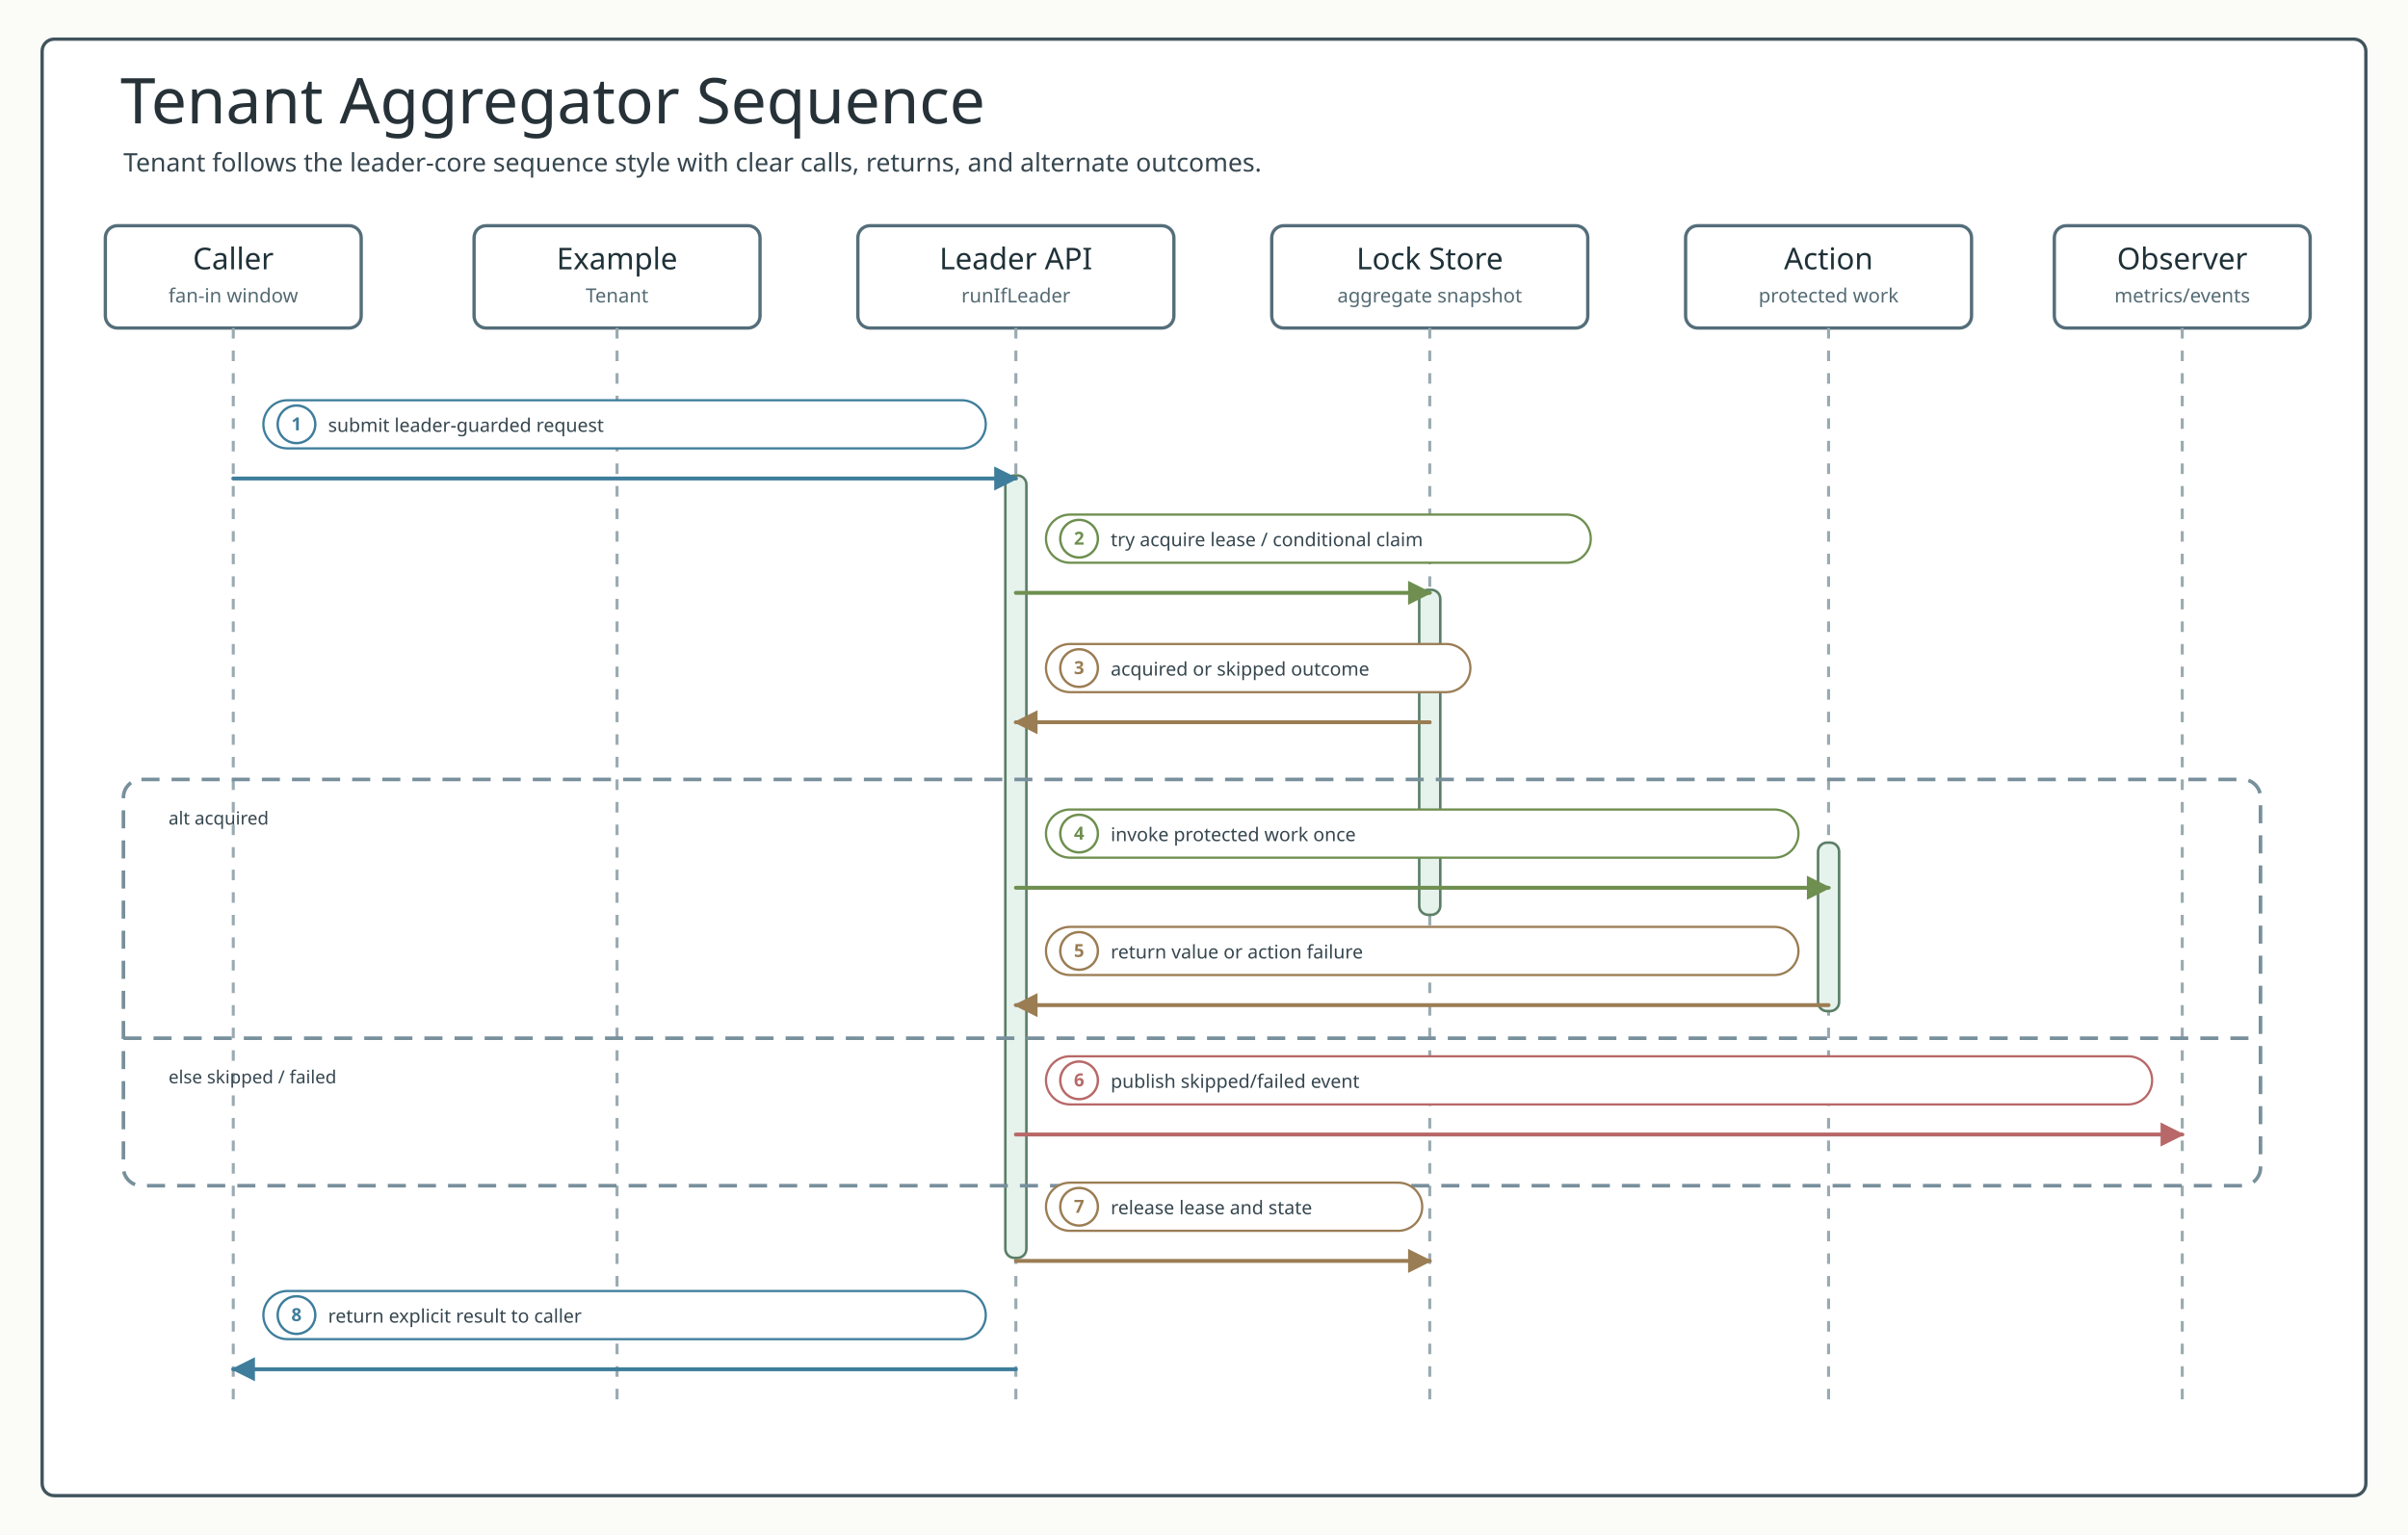
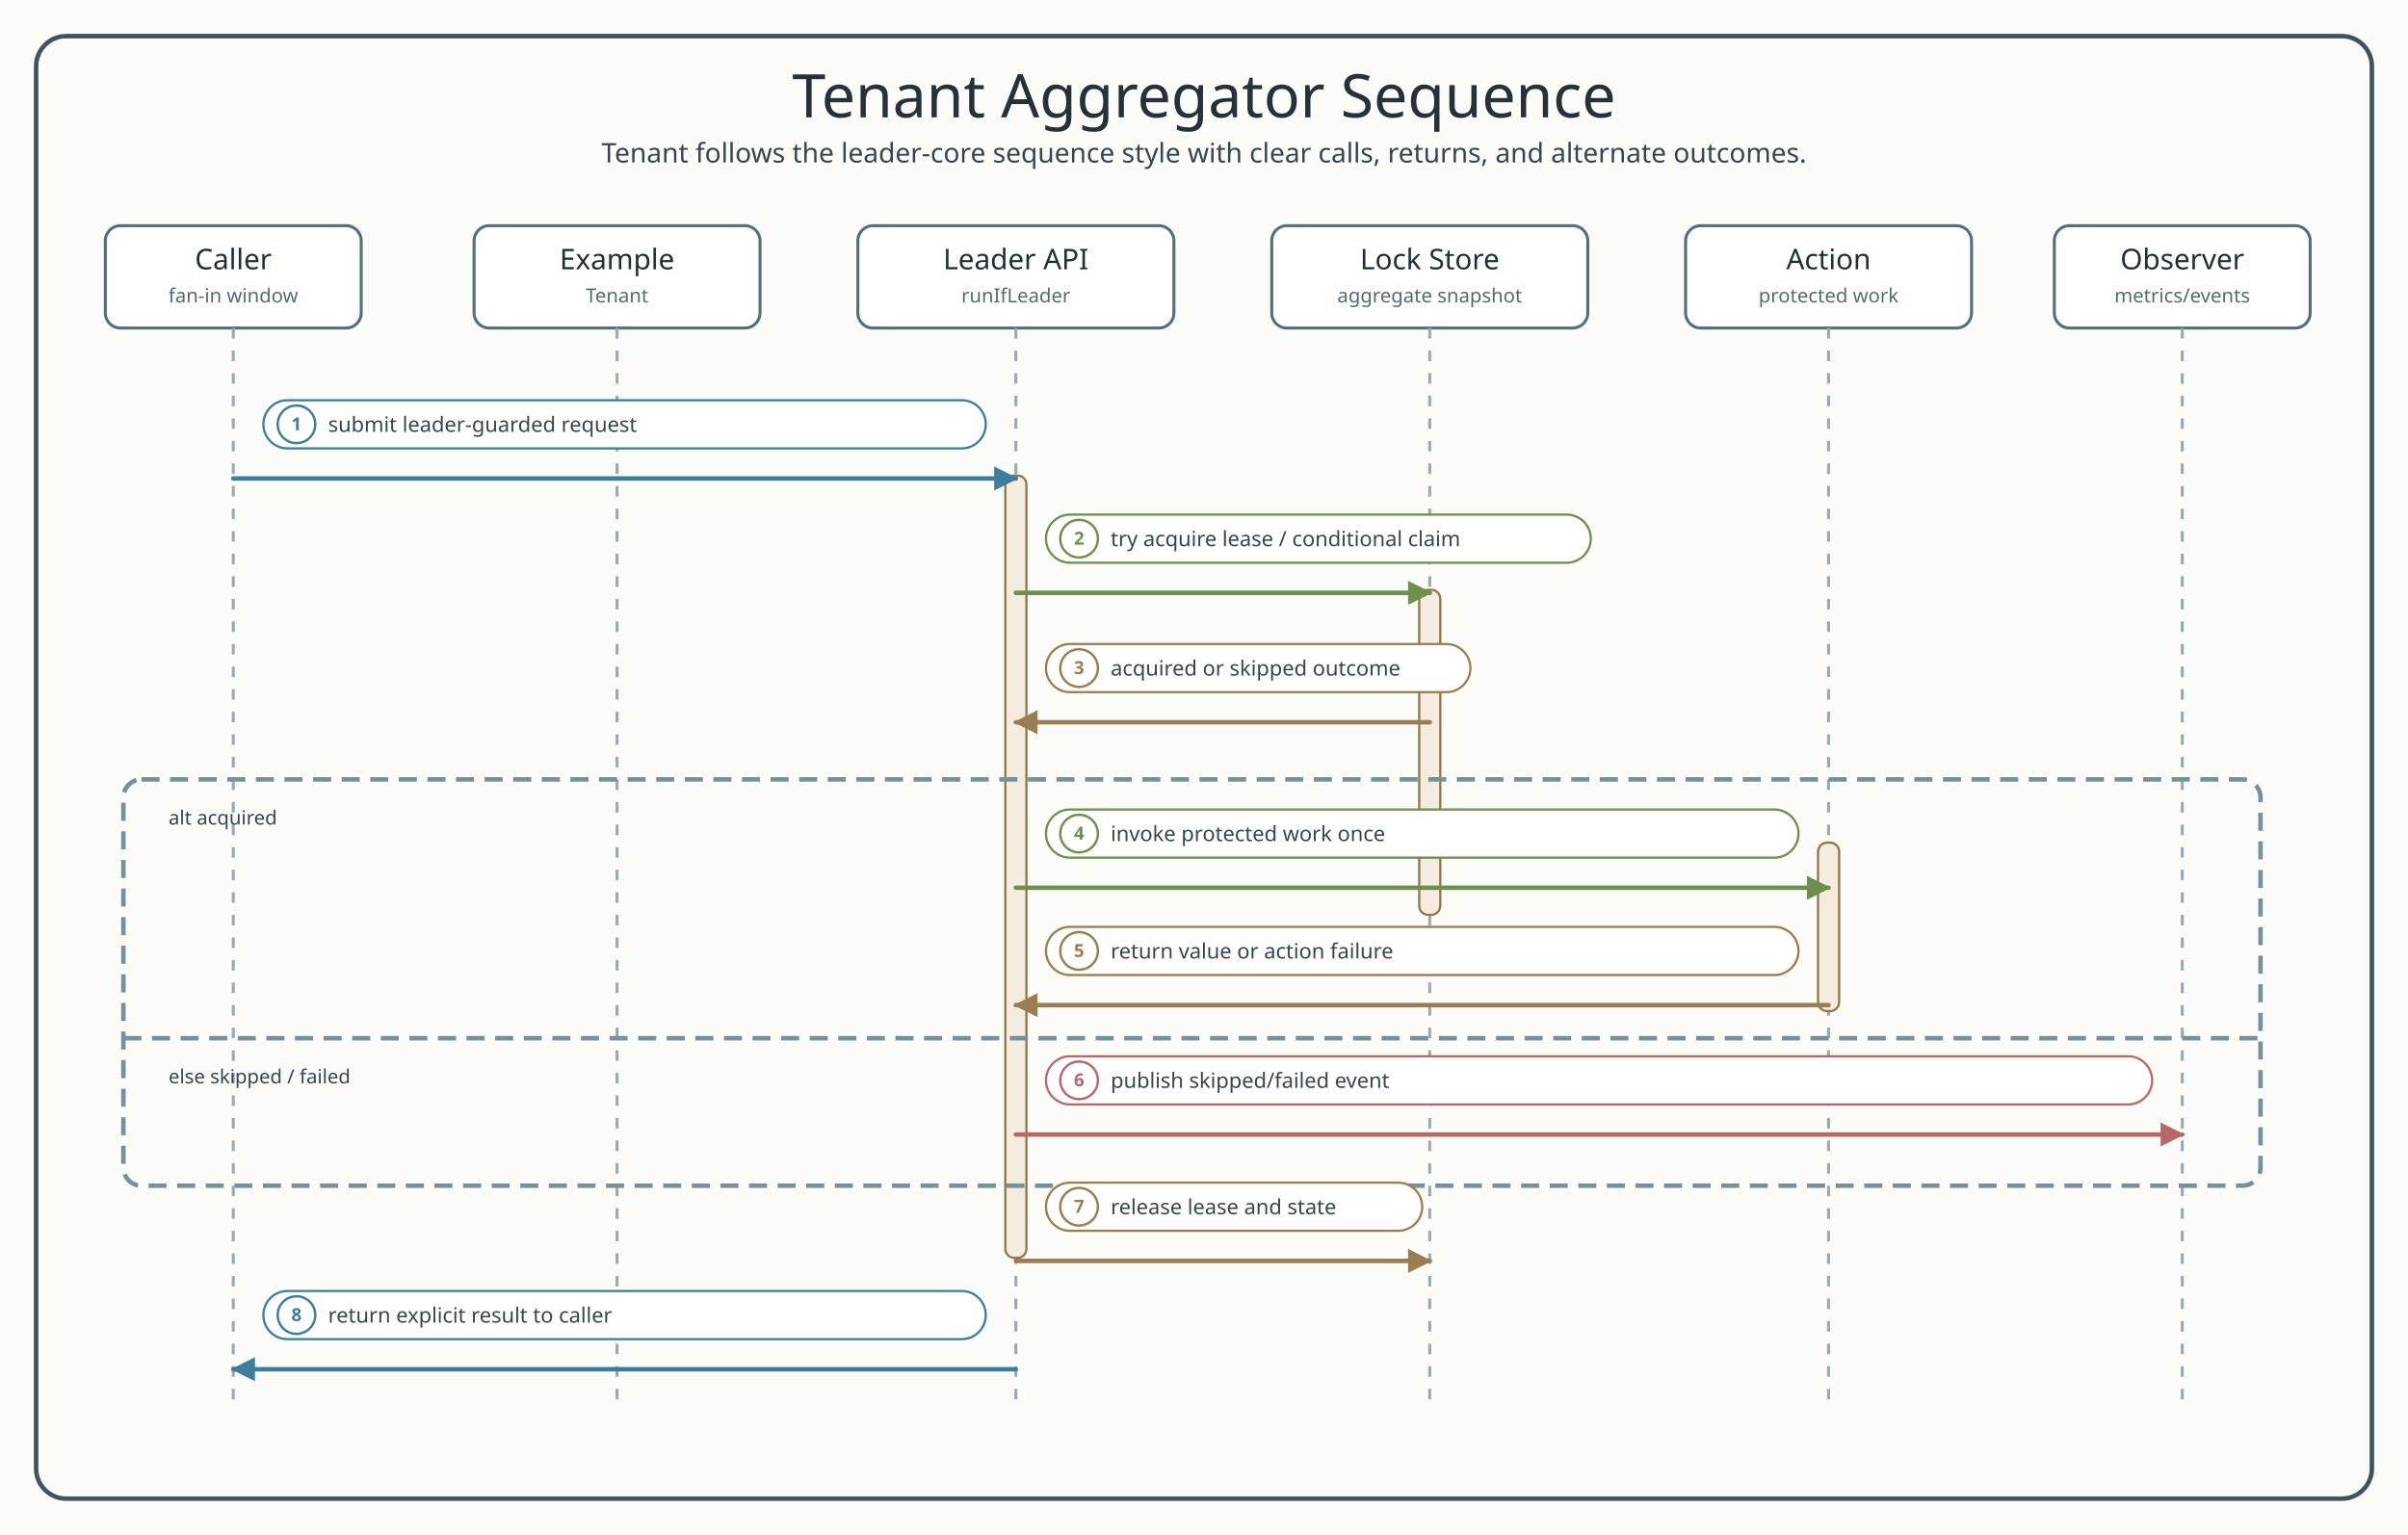
<svg xmlns="http://www.w3.org/2000/svg" width="1600" height="1020" viewBox="0 0 1600 1020" role="img" aria-labelledby="title desc">
  <defs>
    <filter id="softShadow" x="-12%" y="-12%" width="124%" height="124%">
      <feDropShadow dx="0" dy="8" stdDeviation="8" flood-color="#263238" flood-opacity="0.14" />
    </filter>
    <style>
      .canvas { fill: #fbfcf8; }
      .frame { fill: #ffffff; stroke: #41545d; stroke-width: 2.2; }
      .title { font-family: "Architects Daughter"; font-size: 42px; fill: #263238; }
      .subtitle, .small, .labelText, .detail, .footer, .msg, .note { font-family: "Comic Mono"; fill: #36464f; }
      .subtitle { font-size: 17px; }
      .footer { font-size: 13px; fill: #60727d; }
      .band { fill: #f5f9fb; stroke: #c8d7df; stroke-width: 1.6; }
      .bandAlt { fill: #fbfdf8; stroke: #d7e0d0; stroke-width: 1.6; }
      .bandTitle { font-family: "Architects Daughter"; font-size: 22px; fill: #263238; }
      .bandHint { font-family: "Comic Mono"; font-size: 12px; fill: #60727d; }
      .card { filter: url(#softShadow); stroke-width: 2; rx: 8; }
      .cardTitle { font-family: "Architects Daughter"; font-size: 24px; fill: #1f3138; }
      .detail { font-size: 13.5px; fill: #546a73; }
      .edge { fill: none; stroke-width: 2.6; stroke-linecap: round; stroke-linejoin: round; }
      .edgeThin { fill: none; stroke-width: 3; stroke-linecap: round; stroke-linejoin: round; }
      .dash { stroke-dasharray: 10 8; }
      .pill { fill: #ffffff; stroke-width: 1.5; }
      .labelText { font-size: 12.5px; }
      .badgeText { font-family: "Comic Mono"; font-size: 12px; font-weight: 700; }
      .header { fill: #ffffff; stroke: #546e7a; stroke-width: 2.2; }
      .participant { font-family: "Architects Daughter"; font-size: 20px; fill: #1f3138; }
      .role { font-family: "Comic Mono"; font-size: 13px; fill: #546a73; }
      .lifeline { stroke: #9aaab1; stroke-width: 2; stroke-dasharray: 7 8; }
      .activation { fill: #e6f2ec; stroke: #5b7e67; stroke-width: 1.7; }
      .branch { fill: none; stroke: #78909c; stroke-width: 2.4; stroke-dasharray: 12 8; }
+ 
+       /* bluetape4k best-practices sequence style override: matches redis-lettuce sequence family. */
+       text { letter-spacing: 0; }
+       text.title { font-family: "Architects Daughter"; font-size: 40px; font-weight: 400; fill: #263238; }
+       text.subtitle, text.msg, text.note, text.footer, text.small, text.detail, text.mono, text.tiny, text.role, text.participant-sub { font-family: "Comic Mono"; fill: #36464f; }
+       text.subtitle { font-size: 18px; }
+       text.participant, text.participant-title, text.cardTitle { font-family: "Architects Daughter"; font-size: 19px; font-weight: 400; fill: #1f3138; }
+       text.role, text.participant-sub, text.detail, text.small, text.tiny { font-size: 13px; fill: #546a73; }
+       text.msg, text.labelText, text.label, text.mono { font-family: "Comic Mono"; font-size: 14px; font-weight: 400; }
+       text.note { font-size: 13px; }
+       text.footer { font-size: 14px; fill: #60727d; }
+       .canvas { fill: #fbfcf8; }
+       .frame { fill: #fbfcf8; stroke: #41545d; stroke-width: 3; filter: none; }
+       rect.header { fill: #ffffff; stroke: #546e7a; stroke-width: 2; }
+       .lifeline, .life { stroke: #9aaab1; stroke-width: 2; stroke-dasharray: 7 8; }
+       rect.activation { fill: #f3ecdf; stroke: #8f784e; stroke-width: 1.5; }
+       .call, .slot, .state, .skip, .wait, .edge, .edgeThin, .blue, .green, .orange, .purple, .amber, .callBlue, .callGreen, .callAmber, .callRed { fill: none; stroke-width: 3; stroke-linecap: round; stroke-linejoin: round; }
+       .return, .ret { fill: none; stroke-width: 2.5; stroke-dasharray: 8 6; stroke-linecap: round; stroke-linejoin: round; }
+       .alt, .branch { fill: none; stroke: #78909c; stroke-width: 3; stroke-dasharray: 12 7; }
+       .branchDivider { stroke: #78909c; stroke-width: 3; stroke-dasharray: 12 8; }
+       rect.label, rect.pill, rect.altLabel, rect.badge { fill: #ffffff; stroke-width: 1.5; }
+       text.badgeText, text.num { font-family: "Comic Mono"; font-size: 12px; font-weight: 700; }
+       .branchOk, .frame-success { fill: #f8f1e6; stroke: #a2743d; stroke-width: 1.8; }
+       .branchSkip, .frame-skip { fill: #fff5f5; stroke: #b86868; stroke-width: 3; }
    </style>
    <marker id="arrow-line" viewBox="0 0 10 10" markerUnits="userSpaceOnUse" markerWidth="16" markerHeight="16" refX="9" refY="5" orient="auto">
      <path d="M 0 0 L 10 5 L 0 10 Z" fill="#3f7d9c" stroke="#3f7d9c" stroke-width="0" stroke-dasharray="none" style="stroke-dasharray:none!important" />
    </marker>
    <marker id="arrow-work" viewBox="0 0 10 10" markerUnits="userSpaceOnUse" markerWidth="16" markerHeight="16" refX="9" refY="5" orient="auto">
      <path d="M 0 0 L 10 5 L 0 10 Z" fill="#6e8f4f" stroke="#6e8f4f" stroke-width="0" stroke-dasharray="none" style="stroke-dasharray:none!important" />
    </marker>
    <marker id="arrow-return" viewBox="0 0 10 10" markerUnits="userSpaceOnUse" markerWidth="16" markerHeight="16" refX="9" refY="5" orient="auto">
      <path d="M 0 0 L 10 5 L 0 10 Z" fill="#9b7d54" stroke="#9b7d54" stroke-width="0" stroke-dasharray="none" style="stroke-dasharray:none!important" />
    </marker>
    <marker id="arrow-skip" viewBox="0 0 10 10" markerUnits="userSpaceOnUse" markerWidth="16" markerHeight="16" refX="9" refY="5" orient="auto">
      <path d="M 0 0 L 10 5 L 0 10 Z" fill="#b86868" stroke="#b86868" stroke-width="0" stroke-dasharray="none" style="stroke-dasharray:none!important" />
    </marker>
    <marker id="arrow-amber" viewBox="0 0 10 10" markerUnits="userSpaceOnUse" markerWidth="16" markerHeight="16" refX="9" refY="5" orient="auto">
      <path d="M 0 0 L 10 5 L 0 10 Z" fill="#c97831" stroke="#c97831" stroke-width="0" stroke-dasharray="none" style="stroke-dasharray:none!important" />
    </marker>
    <marker id="arrow-purple" viewBox="0 0 10 10" markerUnits="userSpaceOnUse" markerWidth="16" markerHeight="16" refX="9" refY="5" orient="auto">
      <path d="M 0 0 L 10 5 L 0 10 Z" fill="#7c5aa6" stroke="#7c5aa6" stroke-width="0" stroke-dasharray="none" style="stroke-dasharray:none!important" />
    </marker>
    <marker id="arrow-slate" viewBox="0 0 10 10" markerUnits="userSpaceOnUse" markerWidth="16" markerHeight="16" refX="9" refY="5" orient="auto">
      <path d="M 0 0 L 10 5 L 0 10 Z" fill="#78909c" stroke="#78909c" stroke-width="0" stroke-dasharray="none" style="stroke-dasharray:none!important" />
    </marker>
  </defs>
  <rect width="1600" height="1020" class="canvas" />
-   <rect x="28" y="26" width="1544" height="968" rx="8" class="frame" />
-   <text x="80" y="82" class="title">Tenant Aggregator Sequence</text>
-   <text x="82" y="114" class="subtitle">Tenant follows the leader-core sequence style with clear calls, returns, and alternate outcomes.</text>
-   <rect x="70" y="150" width="170" height="68" rx="8" class="header" />
+   <rect x="24" y="24" width="1552" height="972" rx="20" class="frame" />
+   <text x="800" y="78" text-anchor="middle" class="title">Tenant Aggregator Sequence</text>
+   <text x="800" y="108" text-anchor="middle" class="subtitle">Tenant follows the leader-core sequence style with clear calls, returns, and alternate outcomes.</text>
+   <rect x="70" y="150" width="170" height="68" rx="10" class="header" />
  <text x="155" y="179" text-anchor="middle" class="participant">Caller</text>
  <text x="155" y="201" text-anchor="middle" class="role">fan-in window</text>
-   <rect x="315" y="150" width="190" height="68" rx="8" class="header" />
+   <rect x="315" y="150" width="190" height="68" rx="10" class="header" />
  <text x="410" y="179" text-anchor="middle" class="participant">Example</text>
  <text x="410" y="201" text-anchor="middle" class="role">Tenant</text>
-   <rect x="570" y="150" width="210" height="68" rx="8" class="header" />
+   <rect x="570" y="150" width="210" height="68" rx="10" class="header" />
  <text x="675" y="179" text-anchor="middle" class="participant">Leader API</text>
  <text x="675" y="201" text-anchor="middle" class="role">runIfLeader</text>
-   <rect x="845" y="150" width="210" height="68" rx="8" class="header" />
+   <rect x="845" y="150" width="210" height="68" rx="10" class="header" />
  <text x="950" y="179" text-anchor="middle" class="participant">Lock Store</text>
  <text x="950" y="201" text-anchor="middle" class="role">aggregate snapshot</text>
-   <rect x="1120" y="150" width="190" height="68" rx="8" class="header" />
+   <rect x="1120" y="150" width="190" height="68" rx="10" class="header" />
  <text x="1215" y="179" text-anchor="middle" class="participant">Action</text>
  <text x="1215" y="201" text-anchor="middle" class="role">protected work</text>
-   <rect x="1365" y="150" width="170" height="68" rx="8" class="header" />
+   <rect x="1365" y="150" width="170" height="68" rx="10" class="header" />
  <text x="1450" y="179" text-anchor="middle" class="participant">Observer</text>
  <text x="1450" y="201" text-anchor="middle" class="role">metrics/events</text>
  <line x1="155" y1="218" x2="155" y2="938" class="lifeline" />
  <line x1="410" y1="218" x2="410" y2="938" class="lifeline" />
  <line x1="675" y1="218" x2="675" y2="938" class="lifeline" />
  <line x1="950" y1="218" x2="950" y2="938" class="lifeline" />
  <line x1="1215" y1="218" x2="1215" y2="938" class="lifeline" />
  <line x1="1450" y1="218" x2="1450" y2="938" class="lifeline" />
  <rect x="668" y="316" width="14" height="520" rx="6" class="activation" />
  <rect x="943" y="392" width="14" height="216" rx="6" class="activation" />
  <rect x="1208" y="560" width="14" height="112" rx="6" class="activation" />
  <g>
    <rect x="175" y="266" width="480" height="32" rx="16" class="pill" stroke="#3f7d9c" />
    <circle cx="197" cy="282" r="12.5" fill="#fff" stroke="#3f7d9c" stroke-width="1.6" />
    <text x="197" y="286" text-anchor="middle" class="badgeText" fill="#3f7d9c">1</text>
    <text x="218" y="287" class="labelText" fill="#3f7d9c">submit leader-guarded request</text>
  </g>
  <path d="M 155 318 L 675 318" class="edge" stroke="#3f7d9c" marker-end="url(#arrow-line)" />
  <g>
    <rect x="695" y="342" width="362" height="32" rx="16" class="pill" stroke="#6e8f4f" />
    <circle cx="717" cy="358" r="12.5" fill="#fff" stroke="#6e8f4f" stroke-width="1.6" />
    <text x="717" y="362" text-anchor="middle" class="badgeText" fill="#6e8f4f">2</text>
    <text x="738" y="363" class="labelText" fill="#6e8f4f">try acquire lease / conditional claim</text>
  </g>
  <path d="M 675 394 L 950 394" class="edge" stroke="#6e8f4f" marker-end="url(#arrow-work)" />
  <g>
    <rect x="695" y="428" width="282" height="32" rx="16" class="pill" stroke="#9b7d54" />
    <circle cx="717" cy="444" r="12.5" fill="#fff" stroke="#9b7d54" stroke-width="1.6" />
    <text x="717" y="448" text-anchor="middle" class="badgeText" fill="#9b7d54">3</text>
    <text x="738" y="449" class="labelText" fill="#9b7d54">acquired or skipped outcome</text>
  </g>
  <path d="M 950 480 L 675 480" class="edge" stroke="#9b7d54" marker-end="url(#arrow-return)" />
  <rect x="82" y="518" width="1420" height="270" rx="12" class="branch" />
  <text x="112" y="548" class="note">alt acquired</text>
  <line x1="82" y1="690" x2="1502" y2="690" class="branch" />
  <text x="112" y="720" class="note">else skipped / failed</text>
  <g>
    <rect x="695" y="538" width="500" height="32" rx="16" class="pill" stroke="#6e8f4f" />
    <circle cx="717" cy="554" r="12.5" fill="#fff" stroke="#6e8f4f" stroke-width="1.6" />
    <text x="717" y="558" text-anchor="middle" class="badgeText" fill="#6e8f4f">4</text>
    <text x="738" y="559" class="labelText" fill="#6e8f4f">invoke protected work once</text>
  </g>
  <path d="M 675 590 L 1215 590" class="edge" stroke="#6e8f4f" marker-end="url(#arrow-work)" />
  <g>
    <rect x="695" y="616" width="500" height="32" rx="16" class="pill" stroke="#9b7d54" />
    <circle cx="717" cy="632" r="12.5" fill="#fff" stroke="#9b7d54" stroke-width="1.6" />
    <text x="717" y="636" text-anchor="middle" class="badgeText" fill="#9b7d54">5</text>
    <text x="738" y="637" class="labelText" fill="#9b7d54">return value or action failure</text>
  </g>
  <path d="M 1215 668 L 675 668" class="edge" stroke="#9b7d54" marker-end="url(#arrow-return)" />
  <g>
    <rect x="695" y="702" width="735" height="32" rx="16" class="pill" stroke="#b86868" />
    <circle cx="717" cy="718" r="12.5" fill="#fff" stroke="#b86868" stroke-width="1.6" />
    <text x="717" y="722" text-anchor="middle" class="badgeText" fill="#b86868">6</text>
    <text x="738" y="723" class="labelText" fill="#b86868">publish skipped/failed event</text>
  </g>
  <path d="M 675 754 L 1450 754" class="edge" stroke="#b86868" marker-end="url(#arrow-skip)" />
  <g>
    <rect x="695" y="786" width="250" height="32" rx="16" class="pill" stroke="#9b7d54" />
    <circle cx="717" cy="802" r="12.5" fill="#fff" stroke="#9b7d54" stroke-width="1.6" />
    <text x="717" y="806" text-anchor="middle" class="badgeText" fill="#9b7d54">7</text>
    <text x="738" y="807" class="labelText" fill="#9b7d54">release lease and state</text>
  </g>
  <path d="M 675 838 L 950 838" class="edge" stroke="#9b7d54" marker-end="url(#arrow-return)" />
  <g>
    <rect x="175" y="858" width="480" height="32" rx="16" class="pill" stroke="#3f7d9c" />
    <circle cx="197" cy="874" r="12.5" fill="#fff" stroke="#3f7d9c" stroke-width="1.6" />
    <text x="197" y="878" text-anchor="middle" class="badgeText" fill="#3f7d9c">8</text>
    <text x="218" y="879" class="labelText" fill="#3f7d9c">return explicit result to caller</text>
  </g>
  <path d="M 675 910 L 155 910" class="edge" stroke="#3f7d9c" marker-end="url(#arrow-line)" />
</svg>
